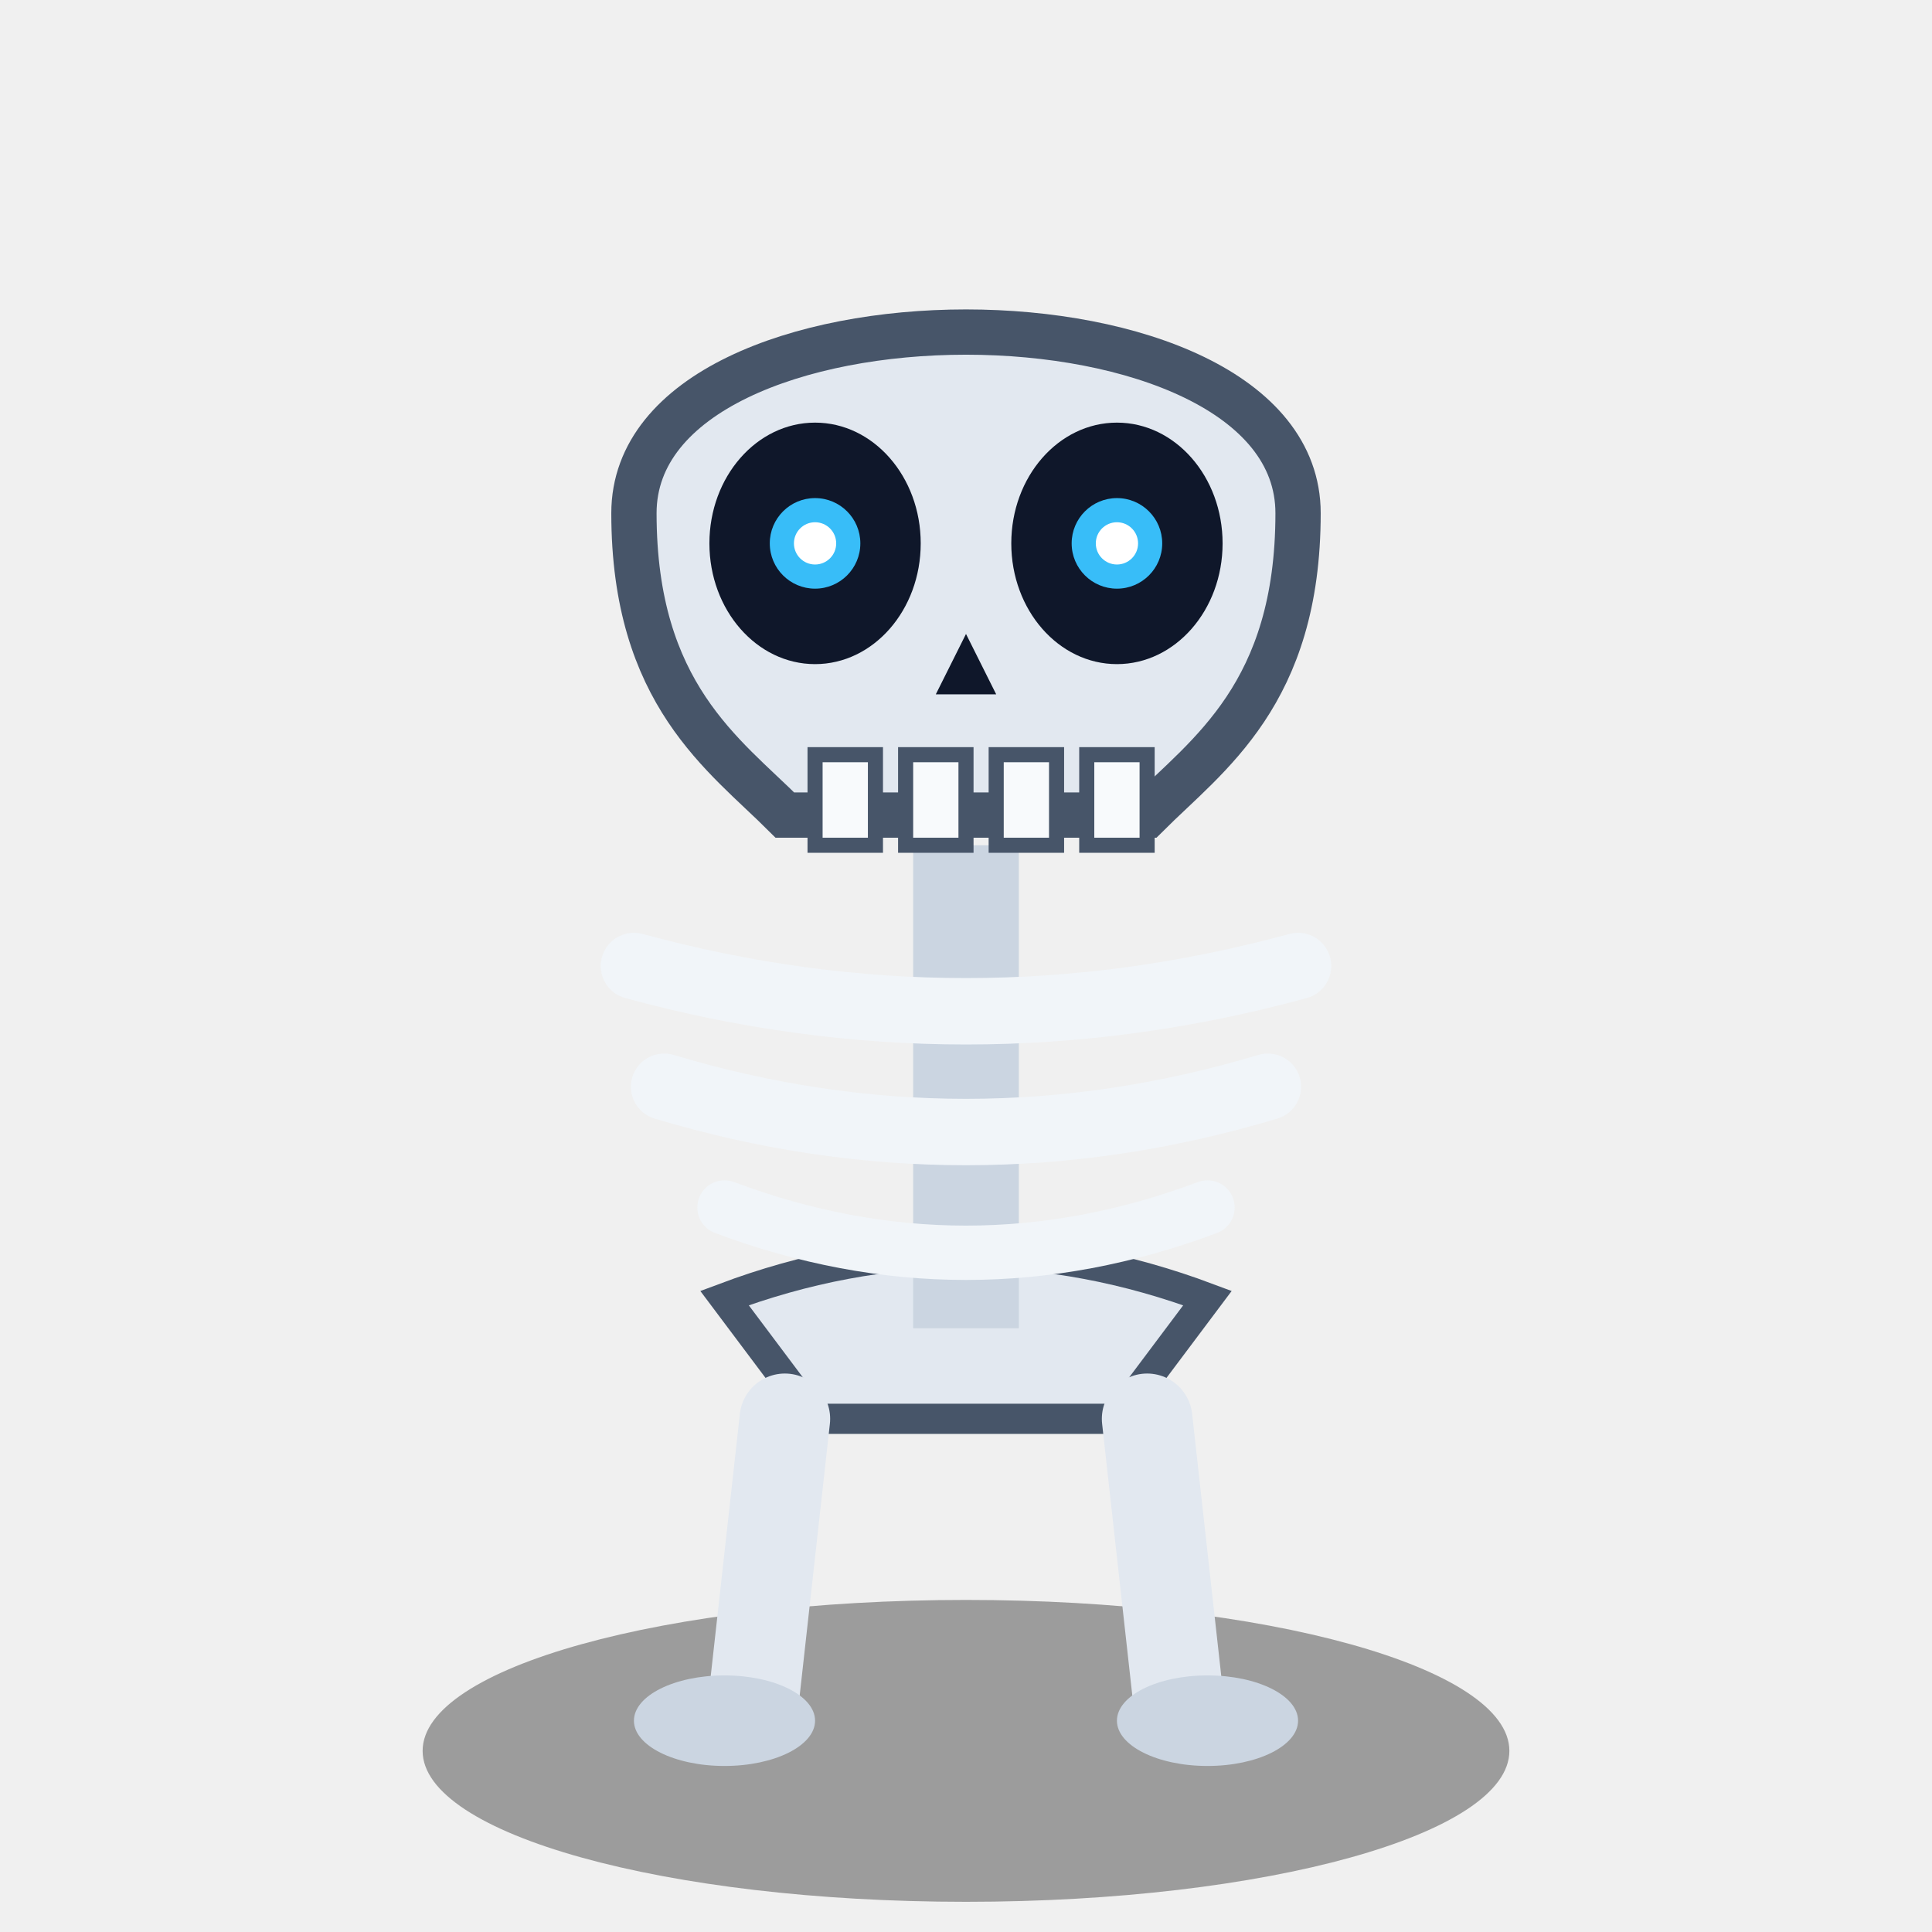
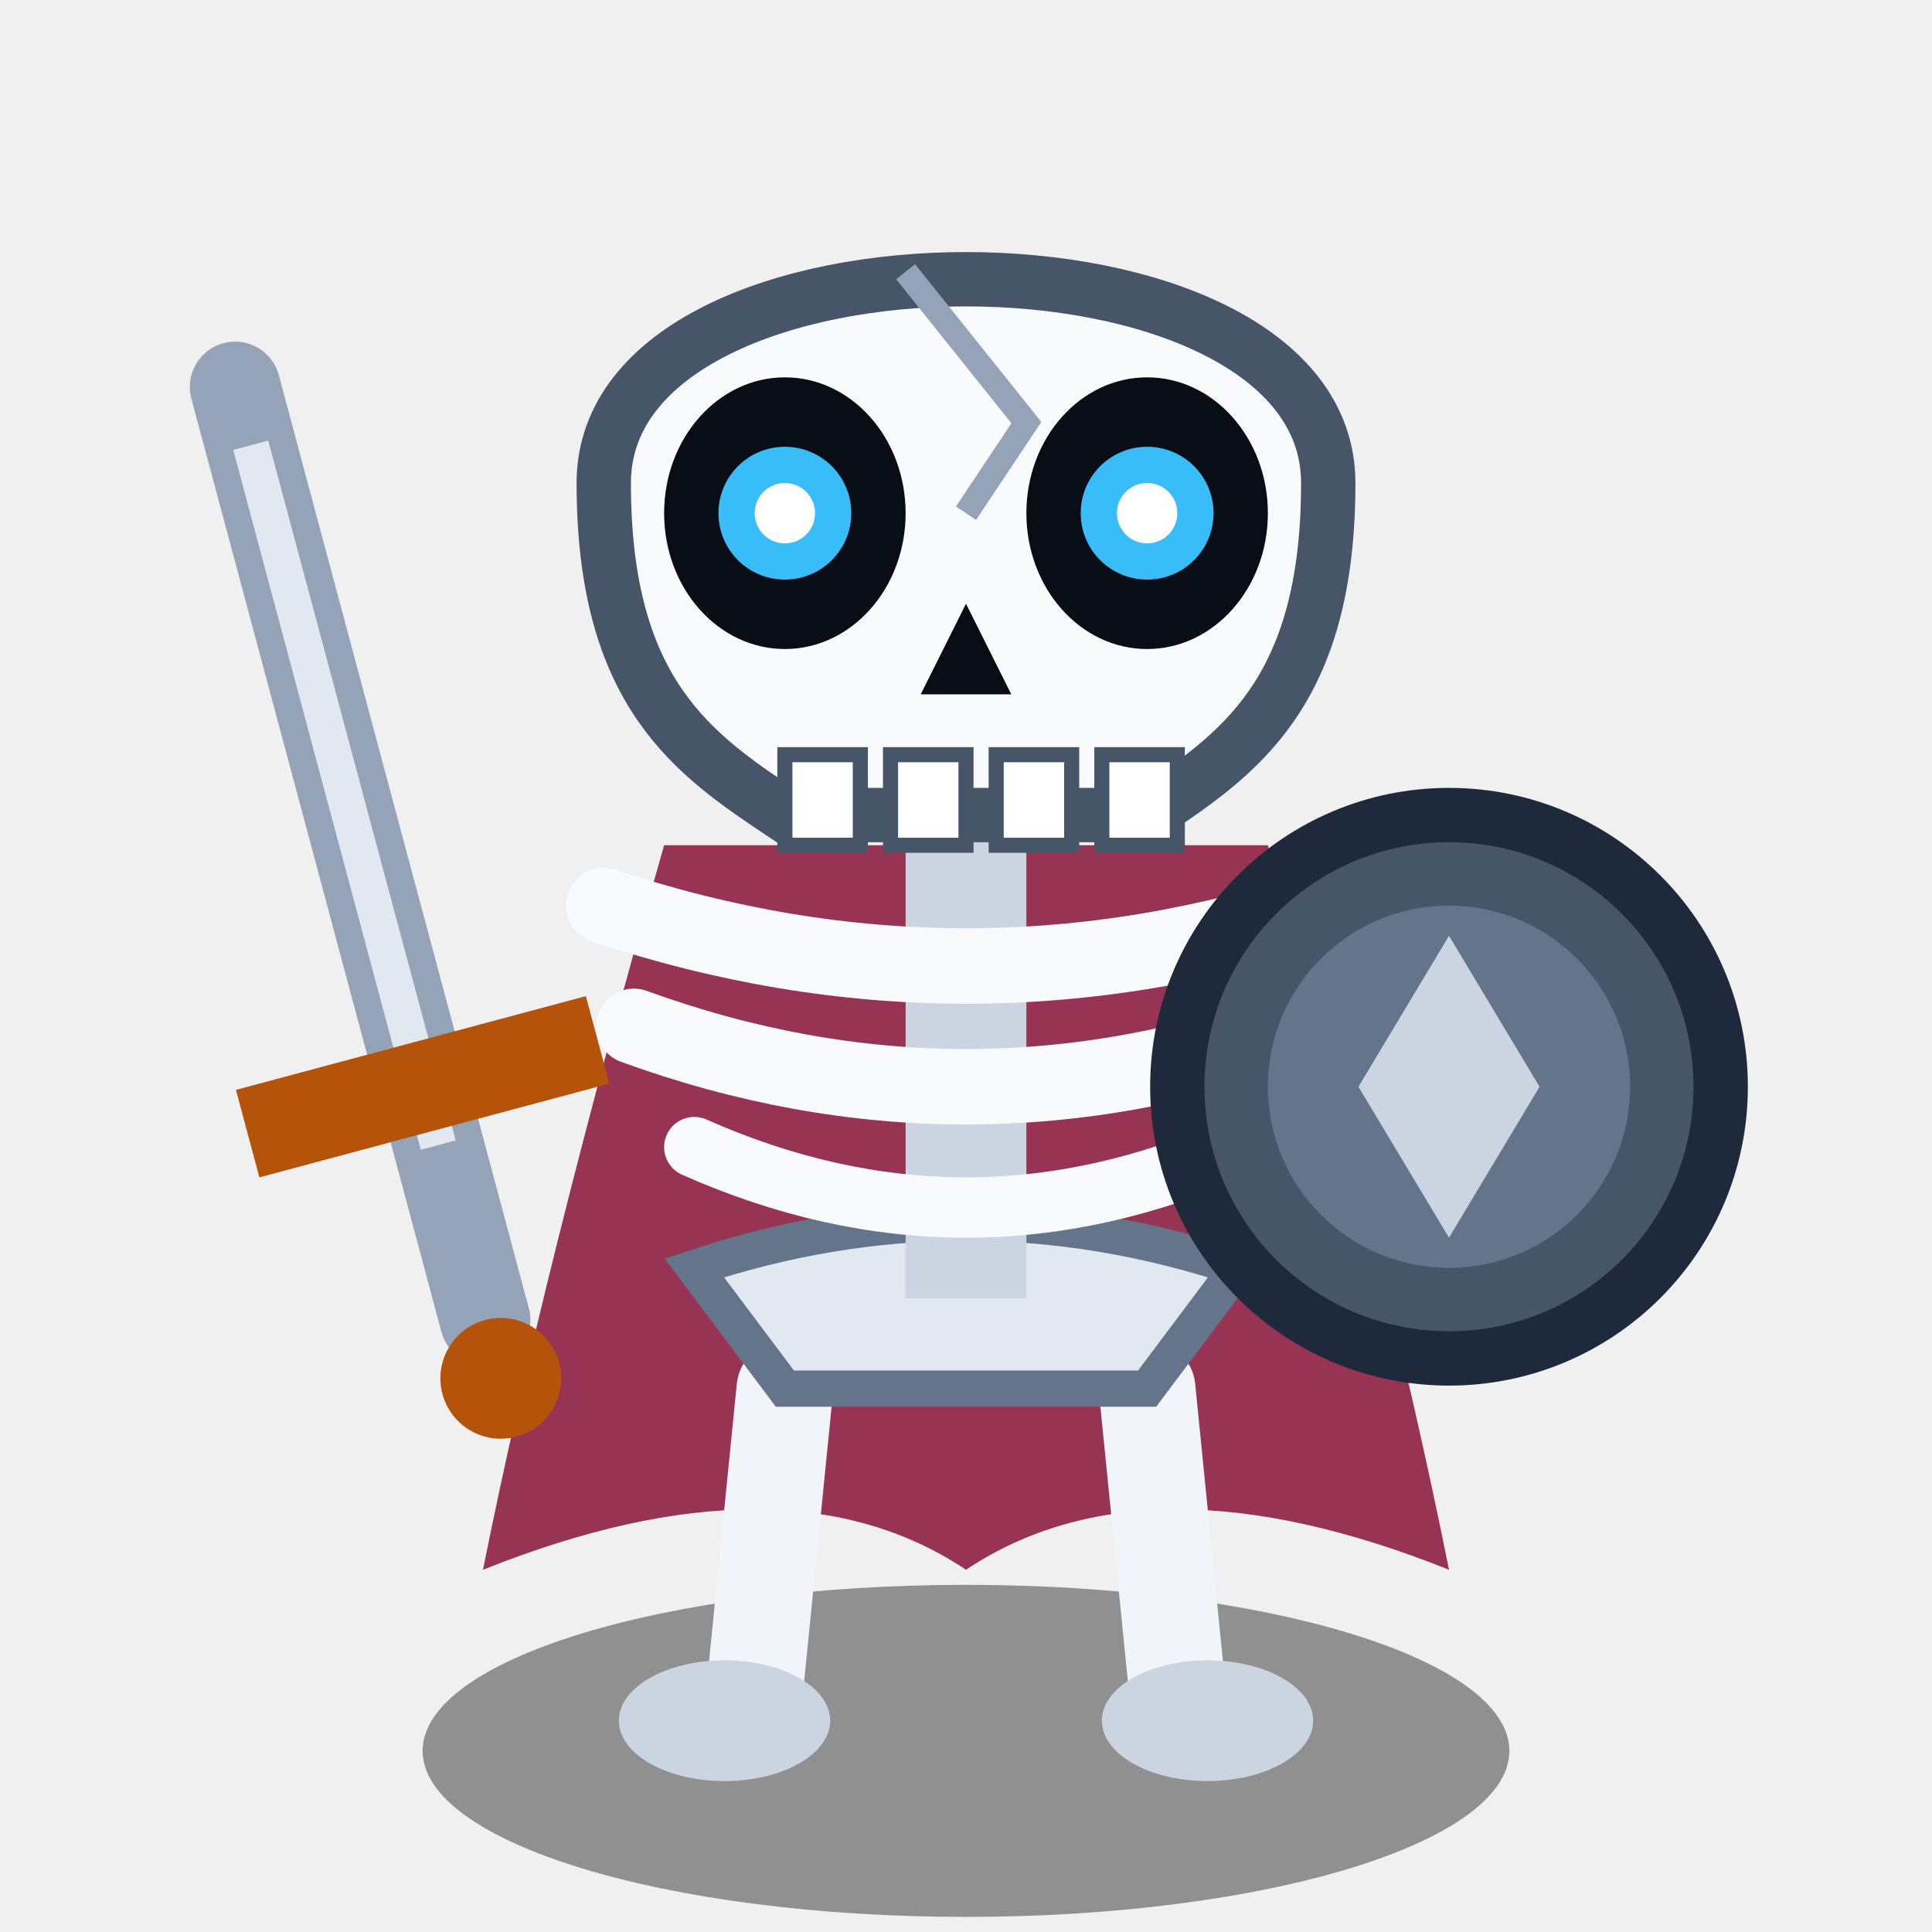
<svg xmlns="http://www.w3.org/2000/svg" viewBox="0 0 64 64" width="64" height="64">
-   <ellipse cx="32" cy="58" rx="18" ry="5" fill="rgba(0,0,0,0.35)" />
-   <path d="M24 43 Q32 40 40 43 L37 47 L27 47 Z" fill="#e2e8f0" stroke="#475569" stroke-width="1" />
-   <line x1="26" y1="47" x2="25" y2="56" stroke="#e2e8f0" stroke-width="3" stroke-linecap="round" />
-   <line x1="38" y1="47" x2="39" y2="56" stroke="#e2e8f0" stroke-width="3" stroke-linecap="round" />
-   <ellipse cx="24" cy="57" rx="3" ry="1.5" fill="#cbd5e1" />
-   <ellipse cx="40" cy="57" rx="3" ry="1.5" fill="#cbd5e1" />
-   <line x1="32" y1="28" x2="32" y2="44" stroke="#cbd5e1" stroke-width="3.5" />
-   <path d="M21 32 Q32 35 43 32" stroke="#f1f5f9" stroke-width="2.2" stroke-linecap="round" fill="none" />
-   <path d="M22 36 Q32 39 42 36" stroke="#f1f5f9" stroke-width="2.2" stroke-linecap="round" fill="none" />
-   <path d="M24 40 Q32 43 40 40" stroke="#f1f5f9" stroke-width="1.8" stroke-linecap="round" fill="none" />
-   <path d="M21 17 C21 9 43 9 43 17 C43 23 40 25 38 27 L26 27 C24 25 21 23 21 17 Z" fill="#e2e8f0" stroke="#475569" stroke-width="1.5" />
-   <ellipse cx="27" cy="18" rx="3.5" ry="4" fill="#0f172a" />
-   <circle cx="27" cy="18" r="1.5" fill="#38bdf8" />
-   <circle cx="27" cy="18" r="0.7" fill="#ffffff" />
-   <ellipse cx="37" cy="18" rx="3.5" ry="4" fill="#0f172a" />
-   <circle cx="37" cy="18" r="1.5" fill="#38bdf8" />
-   <circle cx="37" cy="18" r="0.7" fill="#ffffff" />
-   <polygon points="32,21 31,23 33,23" fill="#0f172a" />
-   <rect x="27" y="25" width="2" height="3" fill="#f8fafc" stroke="#475569" stroke-width="0.5" />
-   <rect x="30" y="25" width="2" height="3" fill="#f8fafc" stroke="#475569" stroke-width="0.5" />
-   <rect x="33" y="25" width="2" height="3" fill="#f8fafc" stroke="#475569" stroke-width="0.5" />
-   <rect x="36" y="25" width="2" height="3" fill="#f8fafc" stroke="#475569" stroke-width="0.5" />
+   <ellipse cx="32" cy="58" rx="18" ry="5.5" fill="rgba(0,0,0,0.4)" />
+   <path d="M22 28 Q18 42 16 52 Q26 48 32 52 Q38 48 48 52 Q46 42 42 28 Z" fill="#881337" opacity="0.85" />
+   <g transform="rotate(-15 14 36)">
+     <line x1="14" y1="12" x2="14" y2="44" stroke="#94a3b8" stroke-width="3" stroke-linecap="round" />
+     <line x1="14" y1="14" x2="14" y2="38" stroke="#e2e8f0" stroke-width="1.2" />
+     <line x1="8" y1="36" x2="20" y2="36" stroke="#b45309" stroke-width="3" />
+     <circle cx="14" cy="46" r="2" fill="#b45309" />
+   </g>
+   <line x1="26" y1="46" x2="25" y2="56" stroke="#f1f5f9" stroke-width="3.2" stroke-linecap="round" />
+   <line x1="38" y1="46" x2="39" y2="56" stroke="#f1f5f9" stroke-width="3.2" stroke-linecap="round" />
+   <ellipse cx="24" cy="57" rx="3.5" ry="2" fill="#cbd5e1" />
+   <ellipse cx="40" cy="57" rx="3.5" ry="2" fill="#cbd5e1" />
+   <path d="M23 42 Q32 39 41 42 L38 46 L26 46 Z" fill="#e2e8f0" stroke="#64748b" stroke-width="1.2" />
+   <line x1="32" y1="26" x2="32" y2="43" stroke="#cbd5e1" stroke-width="4" />
+   <path d="M20 30 Q32 34 44 30" stroke="#f8fafc" stroke-width="2.5" stroke-linecap="round" fill="none" />
+   <path d="M21 34 Q32 38 43 34" stroke="#f8fafc" stroke-width="2.5" stroke-linecap="round" fill="none" />
+   <path d="M23 38 Q32 42 41 38" stroke="#f8fafc" stroke-width="2" stroke-linecap="round" fill="none" />
+   <path d="M20 16 C20 7 44 7 44 16 C44 23 41 25 38 27 L26 27 C23 25 20 23 20 16 Z" fill="#f8fafc" stroke="#475569" stroke-width="1.8" />
+   <path d="M30 9 L34 14 L32 17" stroke="#94a3b8" stroke-width="0.8" fill="none" />
+   <ellipse cx="26" cy="17" rx="4" ry="4.5" fill="#090d16" />
+   <circle cx="26" cy="17" r="2.2" fill="#38bdf8" />
+   <circle cx="26" cy="17" r="1" fill="#ffffff" />
+   <ellipse cx="38" cy="17" rx="4" ry="4.5" fill="#090d16" />
+   <circle cx="38" cy="17" r="2.2" fill="#38bdf8" />
+   <circle cx="38" cy="17" r="1" fill="#ffffff" />
+   <polygon points="32,20 30.5,23 33.5,23" fill="#090d16" />
+   <rect x="26" y="25" width="2.5" height="3" fill="#ffffff" stroke="#475569" stroke-width="0.5" />
+   <rect x="29.5" y="25" width="2.5" height="3" fill="#ffffff" stroke="#475569" stroke-width="0.5" />
+   <rect x="33" y="25" width="2.5" height="3" fill="#ffffff" stroke="#475569" stroke-width="0.5" />
+   <rect x="36.5" y="25" width="2.5" height="3" fill="#ffffff" stroke="#475569" stroke-width="0.5" />
+   <circle cx="48" cy="36" r="9" fill="#475569" stroke="#1e293b" stroke-width="1.8" />
+   <circle cx="48" cy="36" r="6" fill="#64748b" />
+   <polygon points="48,31 51,36 48,41 45,36" fill="#cbd5e1" />
</svg>
